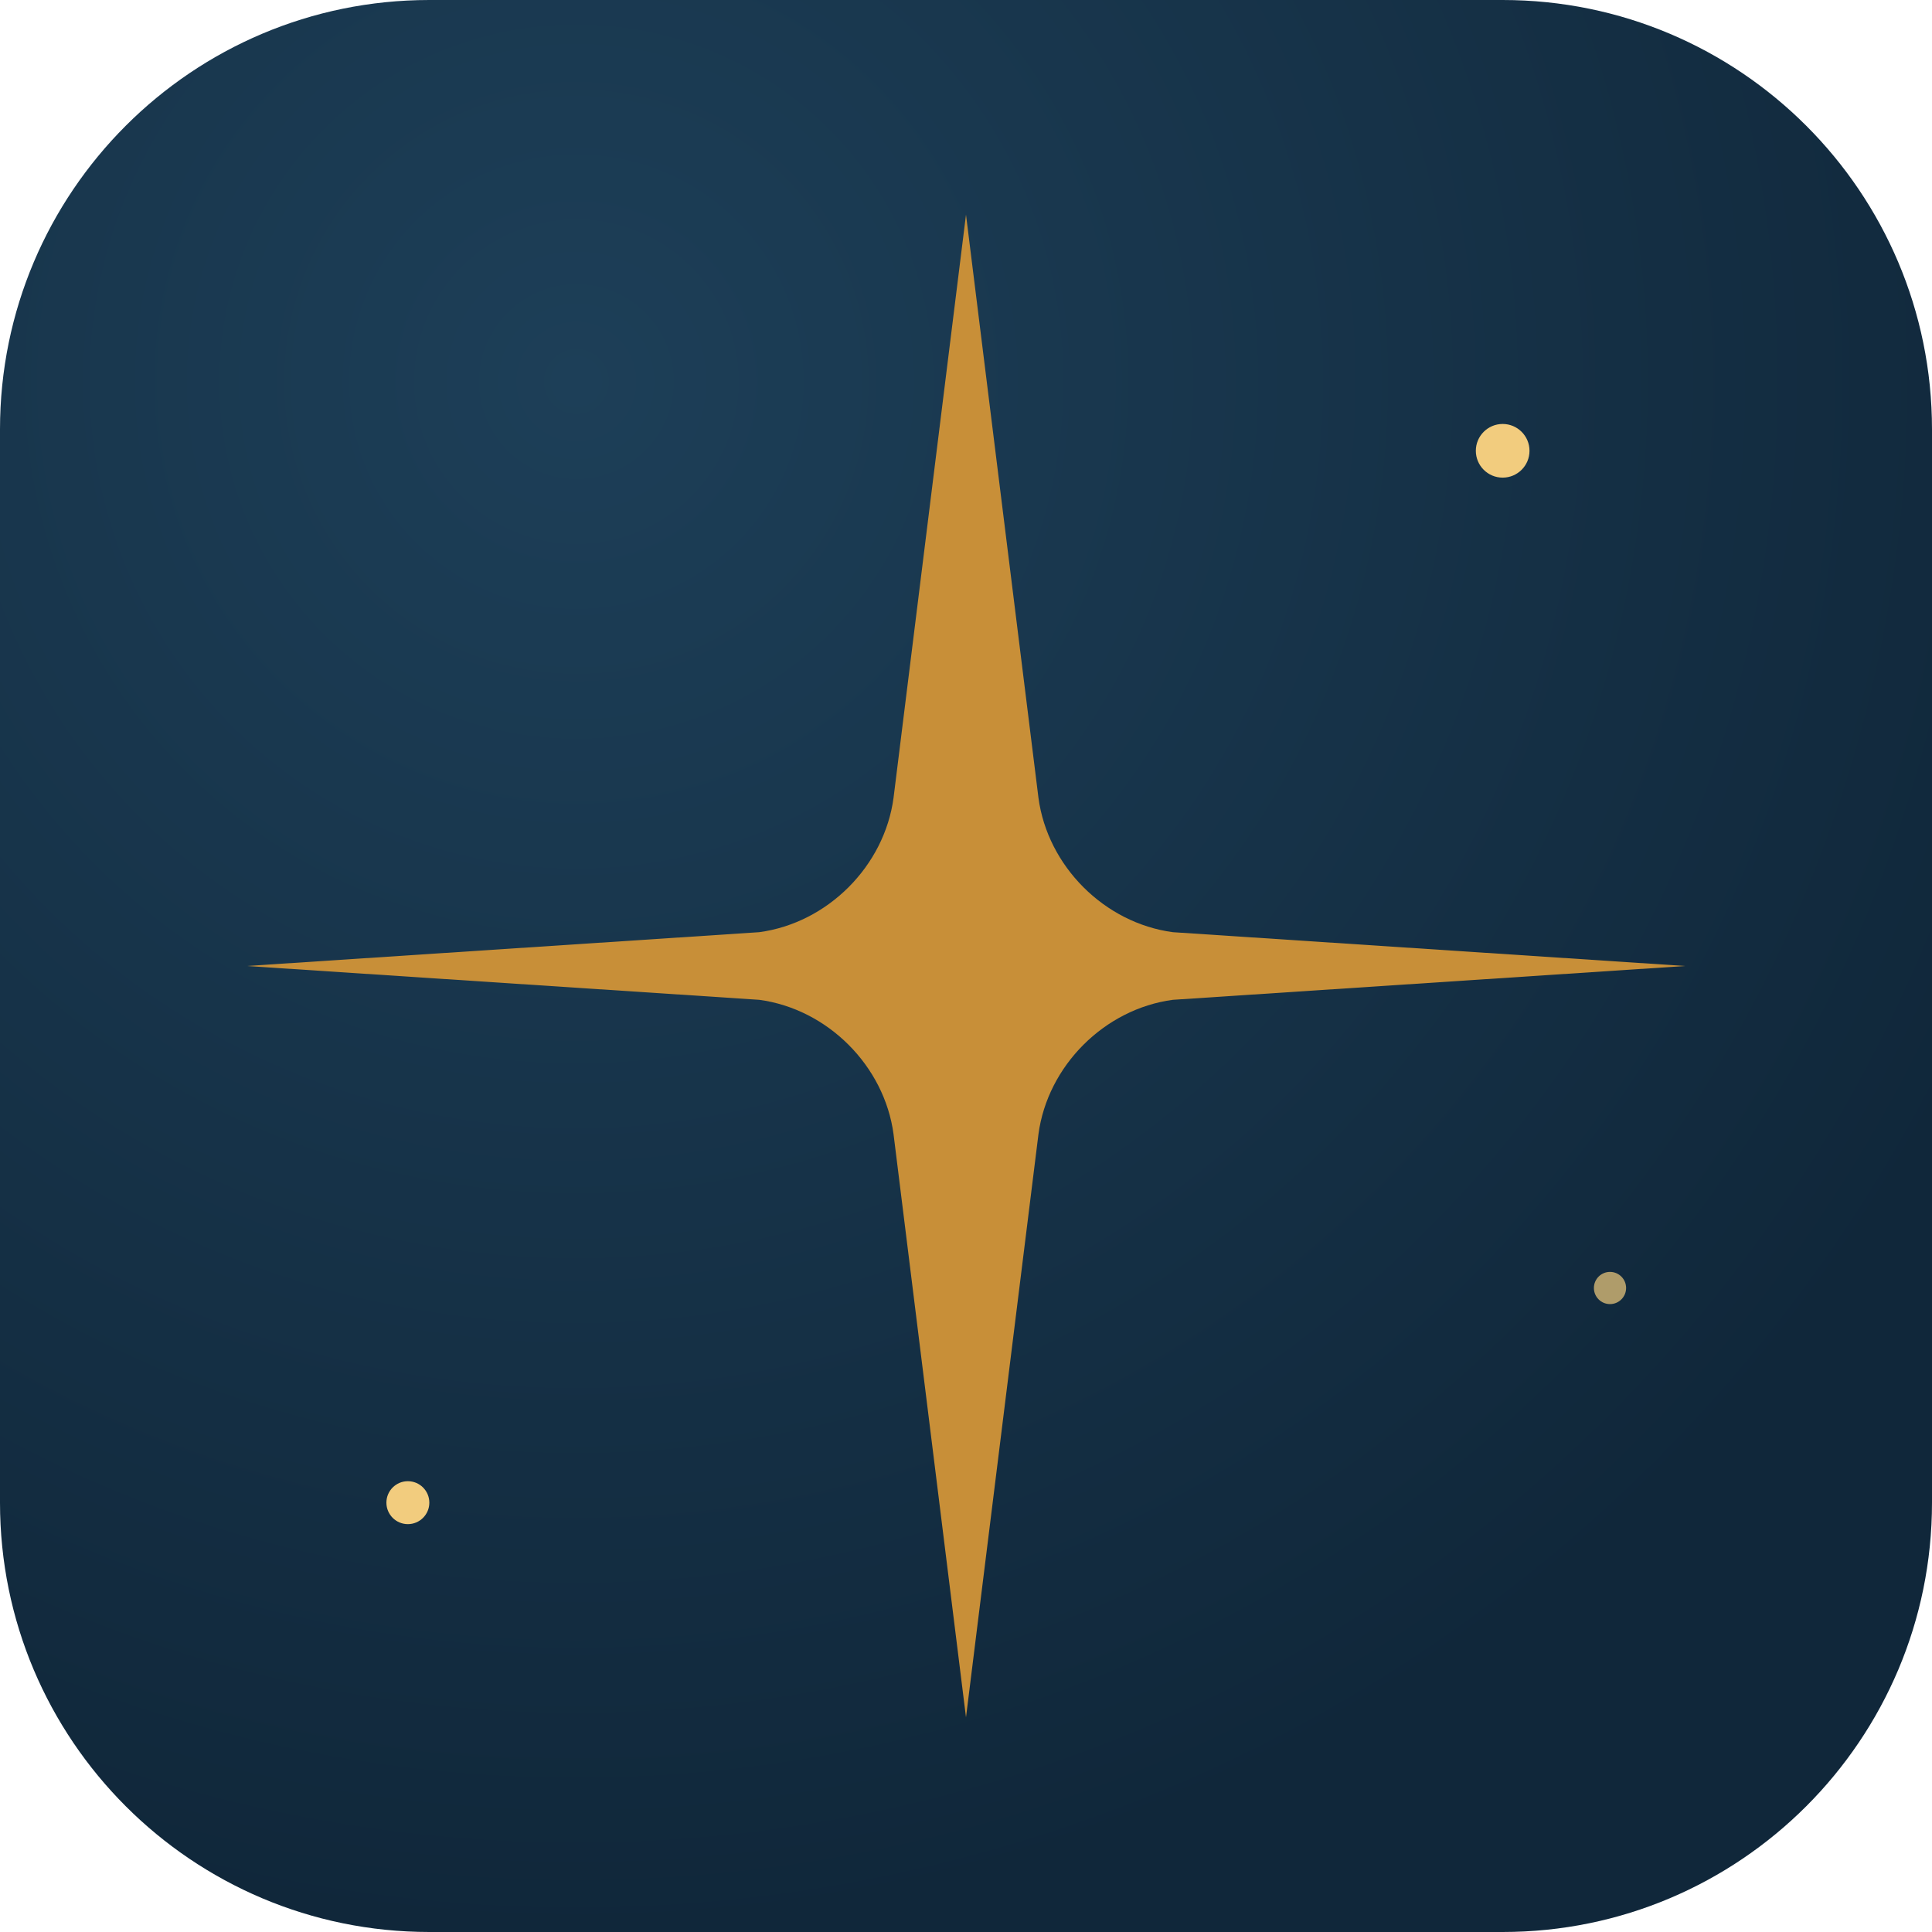
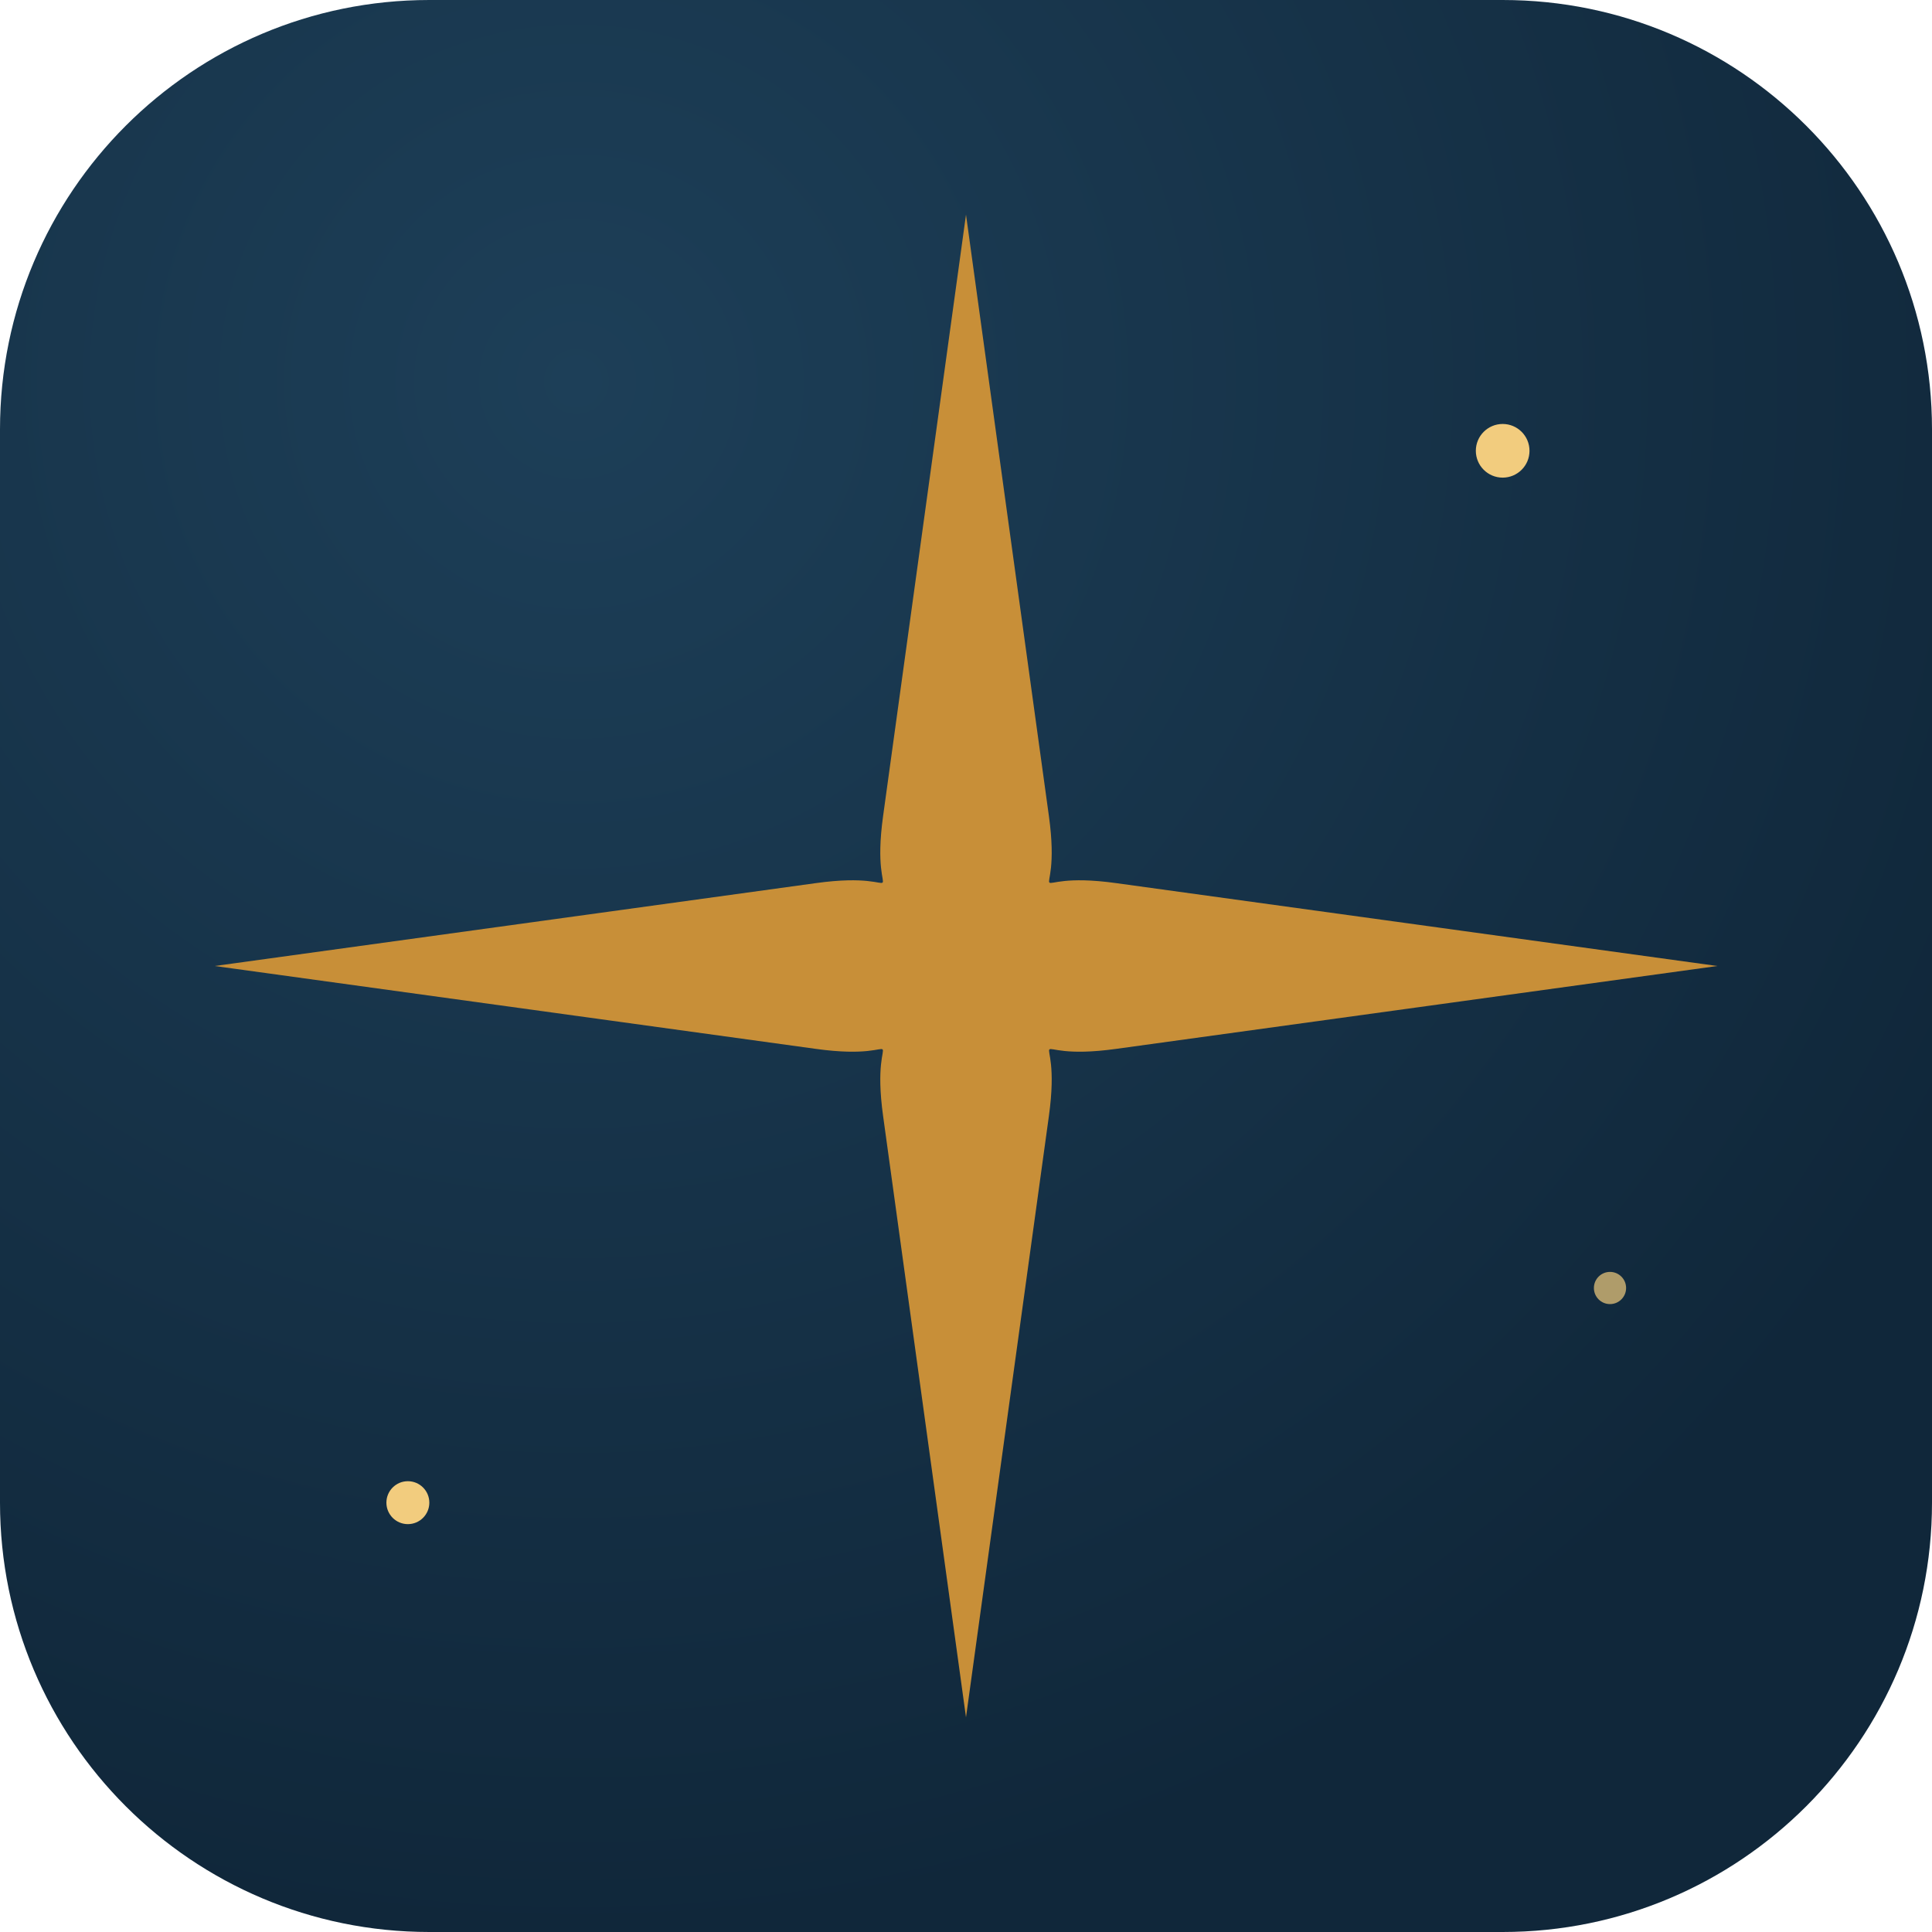
<svg xmlns="http://www.w3.org/2000/svg" width="180" height="180" viewBox="0 0 180 180" role="img" aria-label="felixbuilderhub app icon">
  <defs>
    <radialGradient id="g" cx="30%" cy="20%" r="80%">
      <stop offset="0%" stop-color="#1d3f58" />
      <stop offset="100%" stop-color="#10273a" />
    </radialGradient>
  </defs>
  <rect width="180" height="180" rx="40" fill="url(#g)" />
-   <path d="M90 20 L96.75 74.325 C97.6 80.7 102.9 86 109.275 86.85 L157 90 L109.275 93.15 C102.9 94 97.6 99.3 96.75 105.675 L90 160 L83.25 105.675 C82.4 99.3 77.1 94 70.725 93.15 L23 90 L70.725 86.85 C77.1 86 82.4 80.7 83.25 74.325 Z" fill="#c88f38" />
+   <path d="M90 20 L97.72 76 C99.05 85.56 94.44 80.95 104 82.28 L160 90 L104 97.72 C94.44 99.05 99.05 94.44 97.72 104 L90 160 L82.28 104 C80.95 94.44 85.56 99.05 76 97.72 L20 90 L76 82.28 C85.56 80.95 80.95 85.56 82.28 76 Z" fill="#c88f38" />
  <circle cx="140" cy="42" r="2.5" fill="#f2cc7e" />
  <circle cx="38" cy="140" r="2" fill="#f2cc7e" />
  <circle cx="150" cy="120" r="1.5" fill="#f2cc7e" opacity=".7" />
</svg>
